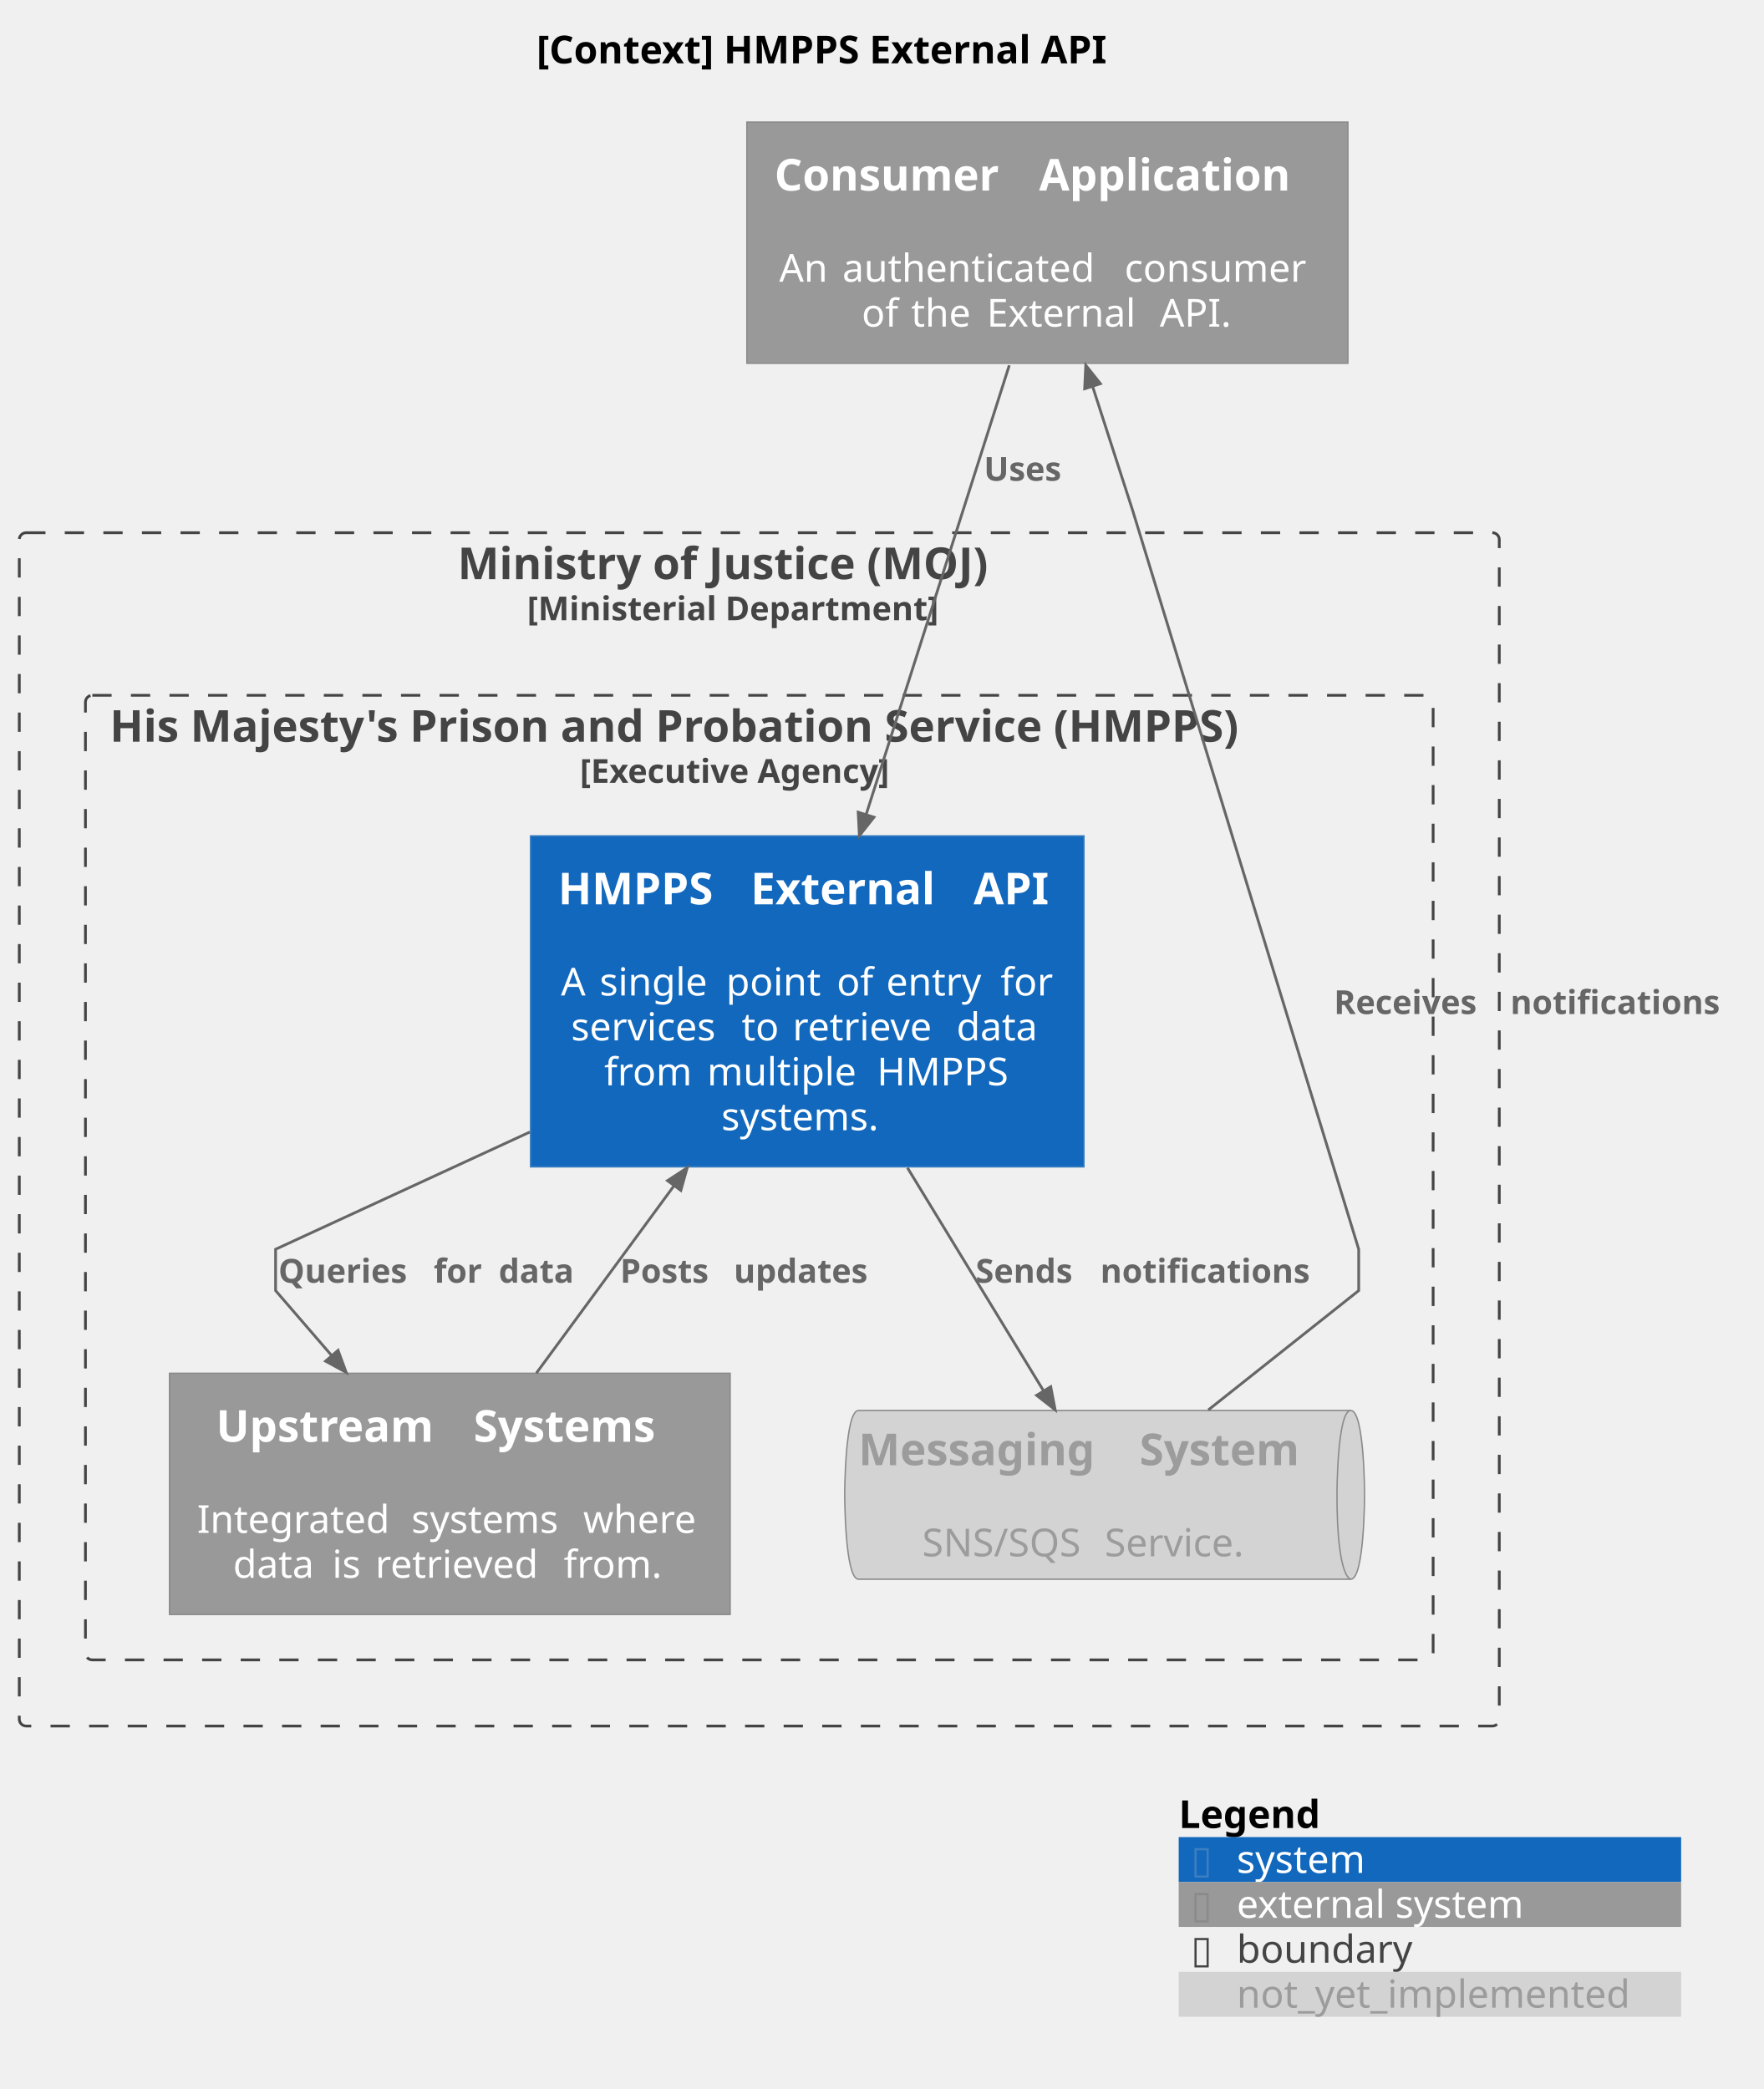
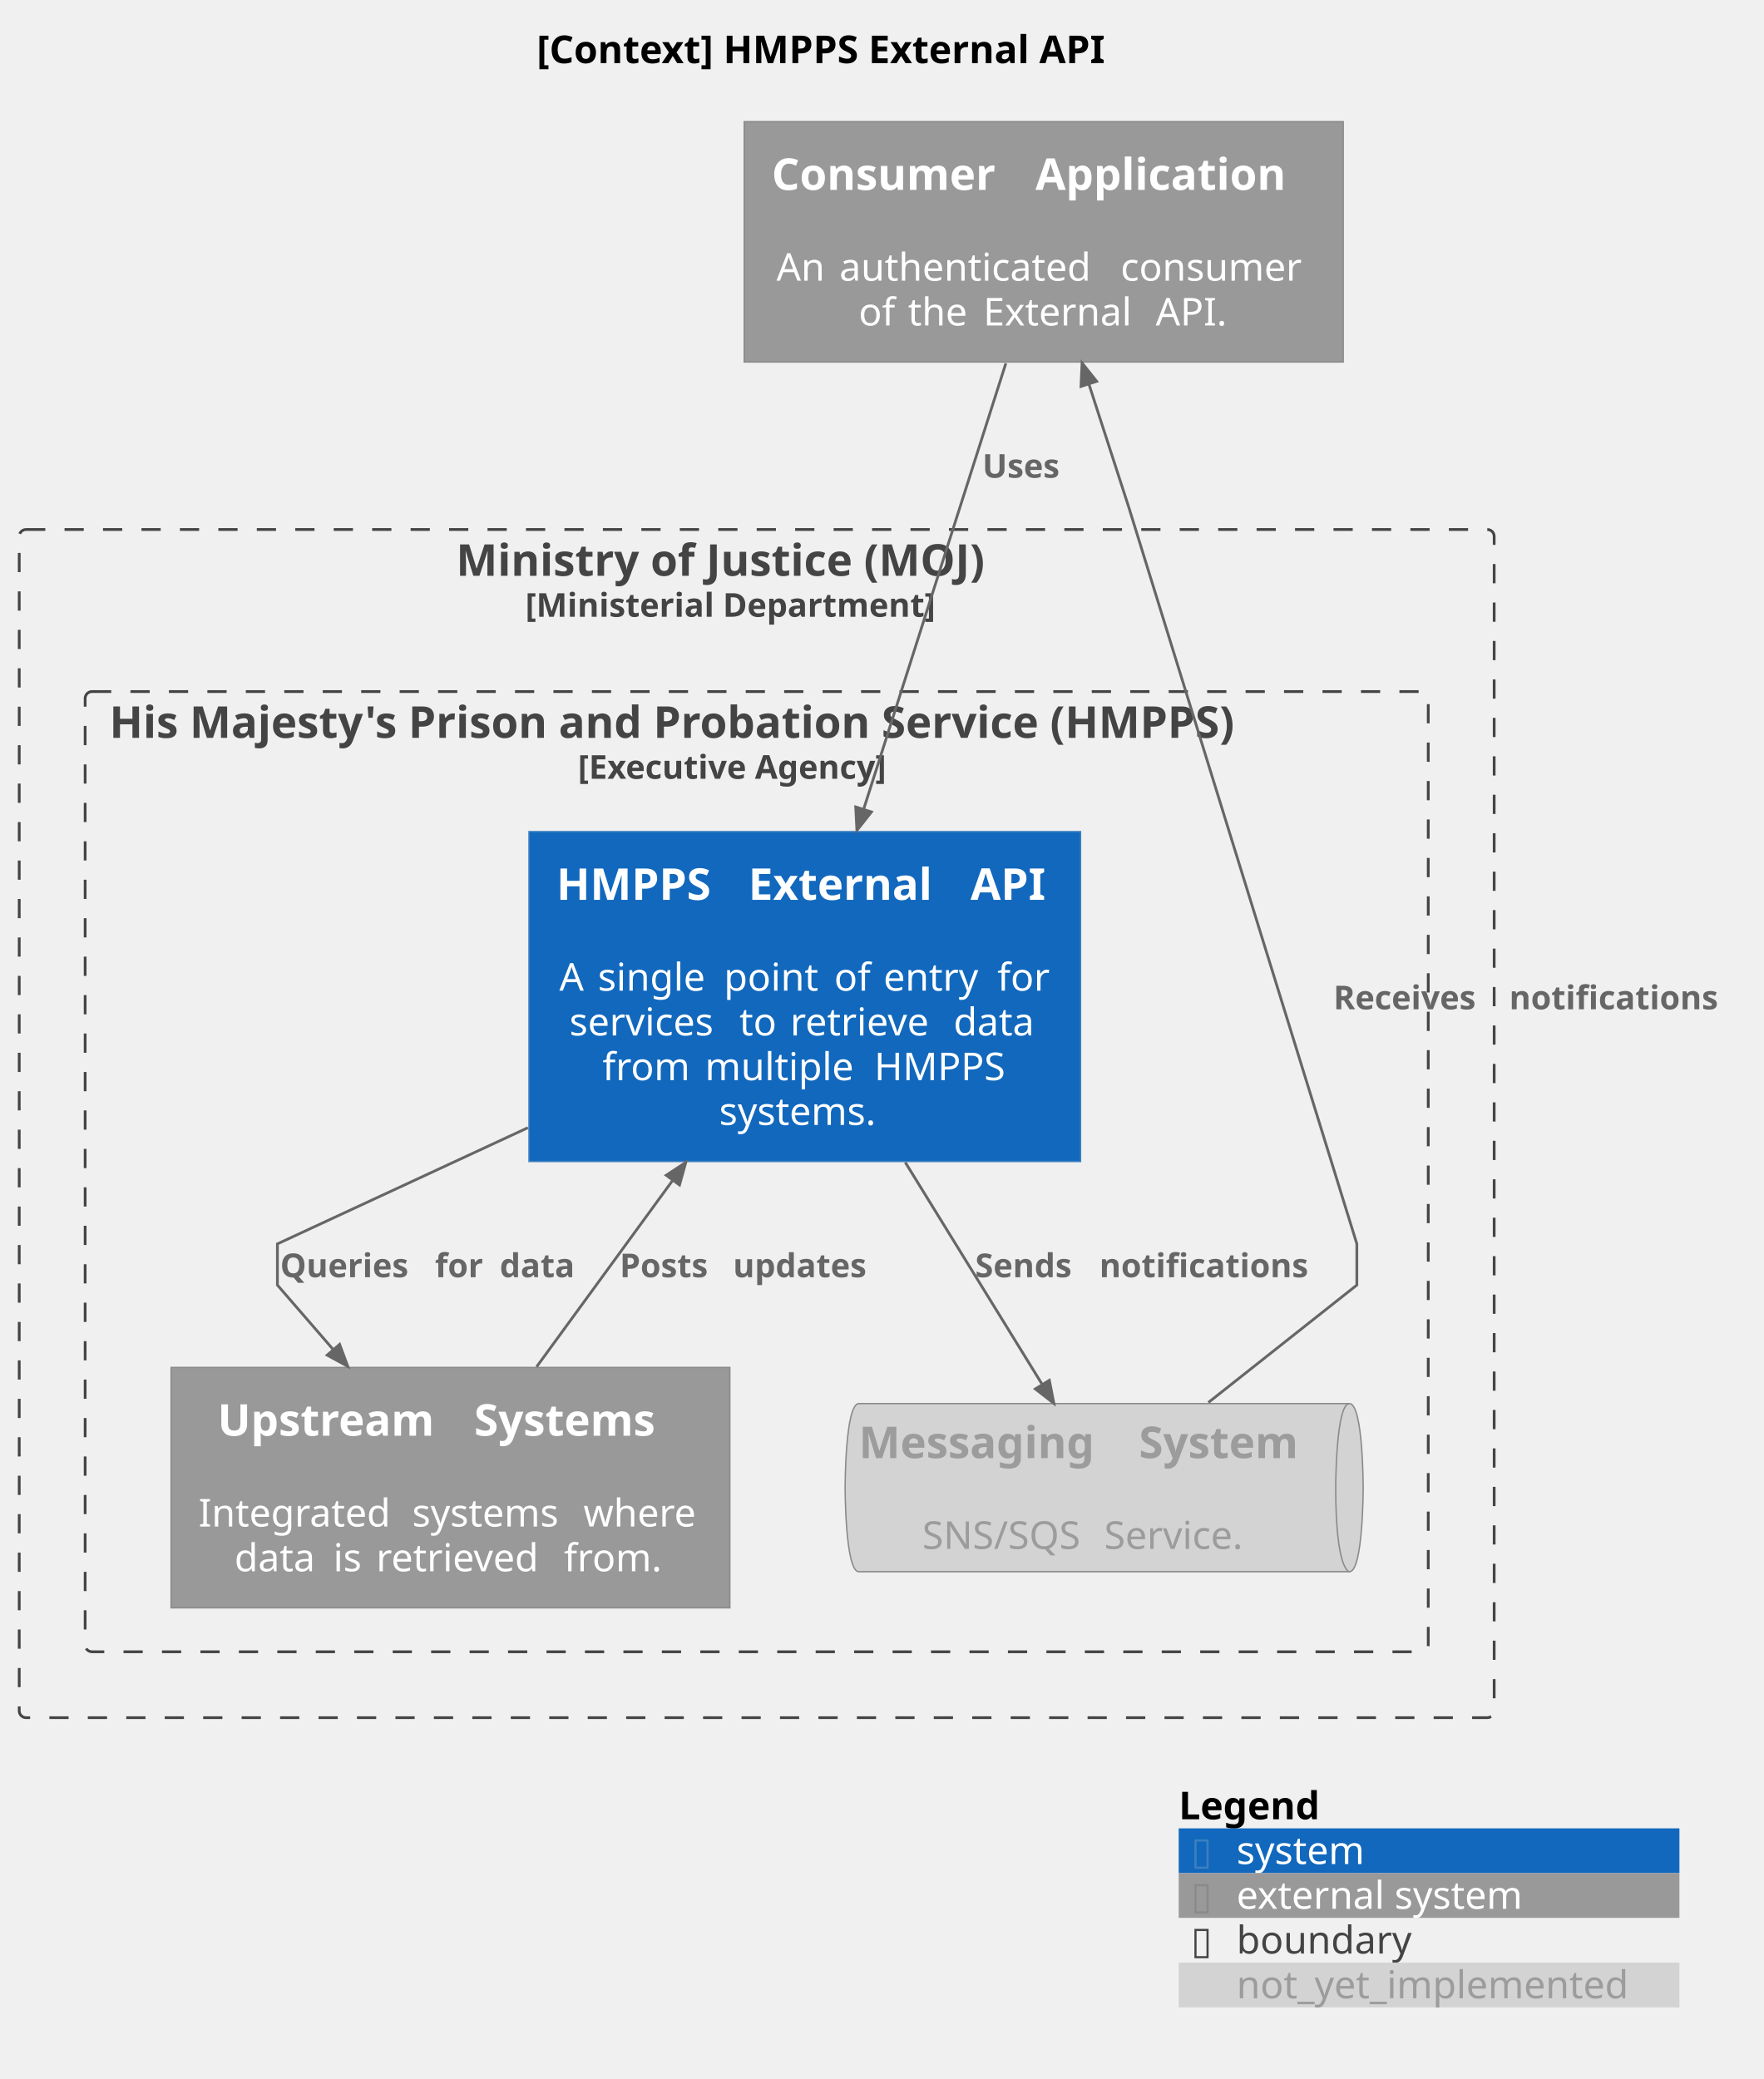
- <svg xmlns="http://www.w3.org/2000/svg" contentStyleType="text/css" data-diagram-type="DESCRIPTION" height="758px" preserveAspectRatio="none" style="width:640px;height:758px;background:#FFFFFF;" version="1.1" viewBox="0 0 640 758" width="640px" zoomAndPan="magnify">
+ <svg xmlns="http://www.w3.org/2000/svg" contentStyleType="text/css" data-diagram-type="DESCRIPTION" height="757px" preserveAspectRatio="none" style="width:642px;height:757px;background:#FFFFFF;" version="1.1" viewBox="0 0 642 757" width="642px" zoomAndPan="magnify">
  <defs />
  <g>
-     <text fill="#000000" font-family="sans-serif" font-size="14" font-weight="bold" lengthAdjust="spacing" textLength="237.644" x="194.671" y="22.995">[Context] HMPPS External API</text>
+     <text fill="#000000" font-family="sans-serif" font-size="14" font-weight="bold" lengthAdjust="spacing" textLength="237.644" x="195.401" y="22.995">[Context] HMPPS External API</text>
    <g class="cluster" data-entity="moj" data-source-line="1690" data-uid="ent0003" id="cluster_moj">
-       <rect fill="none" height="433" rx="2.5" ry="2.5" style="stroke:#444444;stroke-width:1;stroke-dasharray:7.0,7.0;" width="537" x="7" y="193.297" />
-       <text fill="#444444" font-family="sans-serif" font-size="16" font-weight="bold" lengthAdjust="spacing" textLength="218.875" x="166.062" y="210.148">Ministry of Justice (MOJ)</text>
-       <text fill="#444444" font-family="sans-serif" font-size="12" font-weight="bold" lengthAdjust="spacing" textLength="168.481" x="191.26" y="225.06">[Ministerial Department]</text>
+       <rect fill="none" height="432.63" rx="2.5" ry="2.5" style="stroke:#444444;stroke-width:1;stroke-dasharray:7.0,7.0;" width="537" x="7" y="192.807" />
+       <text fill="#444444" font-family="sans-serif" font-size="16" font-weight="bold" lengthAdjust="spacing" textLength="218.875" x="166.062" y="209.658">Ministry of Justice (MOJ)</text>
+       <text fill="#444444" font-family="sans-serif" font-size="12" font-weight="bold" lengthAdjust="spacing" textLength="168.481" x="191.26" y="224.571">[Ministerial Department]</text>
    </g>
    <g class="cluster" data-entity="hmpps" data-source-line="1690" data-uid="ent0004" id="cluster_hmpps">
-       <rect fill="none" height="350" rx="2.5" ry="2.5" style="stroke:#444444;stroke-width:1;stroke-dasharray:7.0,7.0;" width="489" x="31" y="252.297" />
-       <text fill="#444444" font-family="sans-serif" font-size="16" font-weight="bold" lengthAdjust="spacing" textLength="471.352" x="39.824" y="269.148">His Majesty's Prison and Probation Service (HMPPS)</text>
-       <text fill="#444444" font-family="sans-serif" font-size="12" font-weight="bold" lengthAdjust="spacing" textLength="130.184" x="210.408" y="284.06">[Executive Agency]</text>
+       <rect fill="none" height="349.63" rx="2.5" ry="2.5" style="stroke:#444444;stroke-width:1;stroke-dasharray:7.0,7.0;" width="489" x="31" y="251.807" />
+       <text fill="#444444" font-family="sans-serif" font-size="16" font-weight="bold" lengthAdjust="spacing" textLength="471.352" x="39.824" y="268.658">His Majesty's Prison and Probation Service (HMPPS)</text>
+       <text fill="#444444" font-family="sans-serif" font-size="12" font-weight="bold" lengthAdjust="spacing" textLength="130.184" x="210.408" y="283.57">[Executive Agency]</text>
    </g>
    <g class="entity" data-entity="hmpps_integration_api" data-source-line="404" data-uid="ent0005" id="entity_hmpps_integration_api">
-       <rect fill="#1168BD" height="120.109" style="stroke:#3C7FC0;stroke-width:0.5;" width="200.805" x="192.5" y="303.297" />
-       <text fill="#FFFFFF" font-family="sans-serif" font-size="16" font-weight="bold" lengthAdjust="spacing" textLength="64.289" x="202.5" y="328.148">HMPPS</text>
-       <text fill="#FFFFFF" font-family="sans-serif" font-size="16" font-weight="bold" lengthAdjust="spacing" textLength="5.57" x="266.789" y="328.148"> </text>
-       <text fill="#FFFFFF" font-family="sans-serif" font-size="16" font-weight="bold" lengthAdjust="spacing" textLength="75.312" x="272.359" y="328.148">External</text>
-       <text fill="#FFFFFF" font-family="sans-serif" font-size="16" font-weight="bold" lengthAdjust="spacing" textLength="5.57" x="347.672" y="328.148"> </text>
-       <text fill="#FFFFFF" font-family="sans-serif" font-size="16" font-weight="bold" lengthAdjust="spacing" textLength="30.062" x="353.242" y="328.148">API</text>
-       <text fill="#FFFFFF" font-family="sans-serif" font-size="14" lengthAdjust="spacing" textLength="4.45" x="290.677" y="344.917"> </text>
-       <text fill="#FFFFFF" font-family="sans-serif" font-size="14" lengthAdjust="spacing" textLength="9.577" x="203.533" y="361.214">A</text>
-       <text fill="#FFFFFF" font-family="sans-serif" font-size="14" lengthAdjust="spacing" textLength="4.45" x="213.11" y="361.214"> </text>
-       <text fill="#FFFFFF" font-family="sans-serif" font-size="14" lengthAdjust="spacing" textLength="41.446" x="217.56" y="361.214">single</text>
-       <text fill="#FFFFFF" font-family="sans-serif" font-size="14" lengthAdjust="spacing" textLength="4.45" x="259.006" y="361.214"> </text>
-       <text fill="#FFFFFF" font-family="sans-serif" font-size="14" lengthAdjust="spacing" textLength="35.704" x="263.457" y="361.214">point</text>
-       <text fill="#FFFFFF" font-family="sans-serif" font-size="14" lengthAdjust="spacing" textLength="4.45" x="299.161" y="361.214"> </text>
-       <text fill="#FFFFFF" font-family="sans-serif" font-size="14" lengthAdjust="spacing" textLength="13.494" x="303.611" y="361.214">of</text>
-       <text fill="#FFFFFF" font-family="sans-serif" font-size="14" lengthAdjust="spacing" textLength="4.45" x="317.105" y="361.214"> </text>
-       <text fill="#FFFFFF" font-family="sans-serif" font-size="14" lengthAdjust="spacing" textLength="37.017" x="321.555" y="361.214">entry</text>
-       <text fill="#FFFFFF" font-family="sans-serif" font-size="14" lengthAdjust="spacing" textLength="4.45" x="358.572" y="361.214"> </text>
-       <text fill="#FFFFFF" font-family="sans-serif" font-size="14" lengthAdjust="spacing" textLength="19.25" x="363.022" y="361.214">for</text>
-       <text fill="#FFFFFF" font-family="sans-serif" font-size="14" lengthAdjust="spacing" textLength="57.442" x="207.204" y="377.511">services</text>
-       <text fill="#FFFFFF" font-family="sans-serif" font-size="14" lengthAdjust="spacing" textLength="4.45" x="264.646" y="377.511"> </text>
-       <text fill="#FFFFFF" font-family="sans-serif" font-size="14" lengthAdjust="spacing" textLength="14.055" x="269.096" y="377.511">to</text>
-       <text fill="#FFFFFF" font-family="sans-serif" font-size="14" lengthAdjust="spacing" textLength="4.45" x="283.151" y="377.511"> </text>
-       <text fill="#FFFFFF" font-family="sans-serif" font-size="14" lengthAdjust="spacing" textLength="55.016" x="287.601" y="377.511">retrieve</text>
-       <text fill="#FFFFFF" font-family="sans-serif" font-size="14" lengthAdjust="spacing" textLength="4.45" x="342.617" y="377.511"> </text>
-       <text fill="#FFFFFF" font-family="sans-serif" font-size="14" lengthAdjust="spacing" textLength="31.534" x="347.067" y="377.511">data</text>
-       <text fill="#FFFFFF" font-family="sans-serif" font-size="14" lengthAdjust="spacing" textLength="32.888" x="219.235" y="393.808">from</text>
-       <text fill="#FFFFFF" font-family="sans-serif" font-size="14" lengthAdjust="spacing" textLength="4.45" x="252.123" y="393.808"> </text>
-       <text fill="#FFFFFF" font-family="sans-serif" font-size="14" lengthAdjust="spacing" textLength="57.169" x="256.573" y="393.808">multiple</text>
-       <text fill="#FFFFFF" font-family="sans-serif" font-size="14" lengthAdjust="spacing" textLength="4.45" x="313.742" y="393.808"> </text>
-       <text fill="#FFFFFF" font-family="sans-serif" font-size="14" lengthAdjust="spacing" textLength="48.378" x="318.192" y="393.808">HMPPS</text>
-       <text fill="#FFFFFF" font-family="sans-serif" font-size="14" lengthAdjust="spacing" textLength="62.357" x="261.724" y="410.104">systems.</text>
+       <rect fill="#1168BD" height="120.109" style="stroke:#3C7FC0;stroke-width:0.5;" width="200.805" x="192.6" y="302.807" />
+       <text fill="#FFFFFF" font-family="sans-serif" font-size="16" font-weight="bold" lengthAdjust="spacing" textLength="64.289" x="202.6" y="327.658">HMPPS</text>
+       <text fill="#FFFFFF" font-family="sans-serif" font-size="16" font-weight="bold" lengthAdjust="spacing" textLength="5.57" x="266.889" y="327.658"> </text>
+       <text fill="#FFFFFF" font-family="sans-serif" font-size="16" font-weight="bold" lengthAdjust="spacing" textLength="75.312" x="272.459" y="327.658">External</text>
+       <text fill="#FFFFFF" font-family="sans-serif" font-size="16" font-weight="bold" lengthAdjust="spacing" textLength="5.57" x="347.772" y="327.658"> </text>
+       <text fill="#FFFFFF" font-family="sans-serif" font-size="16" font-weight="bold" lengthAdjust="spacing" textLength="30.062" x="353.342" y="327.658">API</text>
+       <text fill="#FFFFFF" font-family="sans-serif" font-size="14" lengthAdjust="spacing" textLength="4.45" x="290.777" y="344.427"> </text>
+       <text fill="#FFFFFF" font-family="sans-serif" font-size="14" lengthAdjust="spacing" textLength="9.577" x="203.633" y="360.724">A</text>
+       <text fill="#FFFFFF" font-family="sans-serif" font-size="14" lengthAdjust="spacing" textLength="4.45" x="213.21" y="360.724"> </text>
+       <text fill="#FFFFFF" font-family="sans-serif" font-size="14" lengthAdjust="spacing" textLength="41.446" x="217.66" y="360.724">single</text>
+       <text fill="#FFFFFF" font-family="sans-serif" font-size="14" lengthAdjust="spacing" textLength="4.45" x="259.106" y="360.724"> </text>
+       <text fill="#FFFFFF" font-family="sans-serif" font-size="14" lengthAdjust="spacing" textLength="35.704" x="263.557" y="360.724">point</text>
+       <text fill="#FFFFFF" font-family="sans-serif" font-size="14" lengthAdjust="spacing" textLength="4.45" x="299.261" y="360.724"> </text>
+       <text fill="#FFFFFF" font-family="sans-serif" font-size="14" lengthAdjust="spacing" textLength="13.494" x="303.711" y="360.724">of</text>
+       <text fill="#FFFFFF" font-family="sans-serif" font-size="14" lengthAdjust="spacing" textLength="4.45" x="317.205" y="360.724"> </text>
+       <text fill="#FFFFFF" font-family="sans-serif" font-size="14" lengthAdjust="spacing" textLength="37.017" x="321.655" y="360.724">entry</text>
+       <text fill="#FFFFFF" font-family="sans-serif" font-size="14" lengthAdjust="spacing" textLength="4.45" x="358.672" y="360.724"> </text>
+       <text fill="#FFFFFF" font-family="sans-serif" font-size="14" lengthAdjust="spacing" textLength="19.25" x="363.122" y="360.724">for</text>
+       <text fill="#FFFFFF" font-family="sans-serif" font-size="14" lengthAdjust="spacing" textLength="57.442" x="207.304" y="377.021">services</text>
+       <text fill="#FFFFFF" font-family="sans-serif" font-size="14" lengthAdjust="spacing" textLength="4.45" x="264.746" y="377.021"> </text>
+       <text fill="#FFFFFF" font-family="sans-serif" font-size="14" lengthAdjust="spacing" textLength="14.055" x="269.196" y="377.021">to</text>
+       <text fill="#FFFFFF" font-family="sans-serif" font-size="14" lengthAdjust="spacing" textLength="4.45" x="283.251" y="377.021"> </text>
+       <text fill="#FFFFFF" font-family="sans-serif" font-size="14" lengthAdjust="spacing" textLength="55.016" x="287.701" y="377.021">retrieve</text>
+       <text fill="#FFFFFF" font-family="sans-serif" font-size="14" lengthAdjust="spacing" textLength="4.45" x="342.717" y="377.021"> </text>
+       <text fill="#FFFFFF" font-family="sans-serif" font-size="14" lengthAdjust="spacing" textLength="31.534" x="347.167" y="377.021">data</text>
+       <text fill="#FFFFFF" font-family="sans-serif" font-size="14" lengthAdjust="spacing" textLength="32.888" x="219.335" y="393.318">from</text>
+       <text fill="#FFFFFF" font-family="sans-serif" font-size="14" lengthAdjust="spacing" textLength="4.45" x="252.223" y="393.318"> </text>
+       <text fill="#FFFFFF" font-family="sans-serif" font-size="14" lengthAdjust="spacing" textLength="57.169" x="256.673" y="393.318">multiple</text>
+       <text fill="#FFFFFF" font-family="sans-serif" font-size="14" lengthAdjust="spacing" textLength="4.45" x="313.842" y="393.318"> </text>
+       <text fill="#FFFFFF" font-family="sans-serif" font-size="14" lengthAdjust="spacing" textLength="48.378" x="318.292" y="393.318">HMPPS</text>
+       <text fill="#FFFFFF" font-family="sans-serif" font-size="14" lengthAdjust="spacing" textLength="62.357" x="261.824" y="409.615">systems.</text>
    </g>
    <g class="entity" data-entity="messaging" data-source-line="429" data-uid="ent0006" id="entity_messaging">
-       <path d="M311.5,511.797 L490.117,511.797 C495.117,511.797 495.117,542.406 495.117,542.406 C495.117,542.406 495.117,573.016 490.117,573.016 L311.5,573.016 C306.5,573.016 306.5,542.406 306.5,542.406 C306.5,542.406 306.5,511.797 311.5,511.797" fill="#D3D3D3" style="stroke:#8A8A8A;stroke-width:0.5;" />
-       <path d="M490.117,511.797 C485.117,511.797 485.117,542.406 485.117,542.406 C485.117,573.016 490.117,573.016 490.117,573.016" fill="none" style="stroke:#8A8A8A;stroke-width:0.5;" />
-       <text fill="#9C9C9C" font-family="sans-serif" font-size="16" font-weight="bold" lengthAdjust="spacing" textLength="96.398" x="311.5" y="531.648">Messaging</text>
-       <text fill="#9C9C9C" font-family="sans-serif" font-size="16" font-weight="bold" lengthAdjust="spacing" textLength="5.57" x="407.898" y="531.648"> </text>
-       <text fill="#9C9C9C" font-family="sans-serif" font-size="16" font-weight="bold" lengthAdjust="spacing" textLength="66.648" x="413.469" y="531.648">System</text>
-       <text fill="#9C9C9C" font-family="sans-serif" font-size="14" lengthAdjust="spacing" textLength="4.45" x="393.584" y="548.417"> </text>
-       <text fill="#9C9C9C" font-family="sans-serif" font-size="14" lengthAdjust="spacing" textLength="61.756" x="334.61" y="564.714">SNS/SQS</text>
-       <text fill="#9C9C9C" font-family="sans-serif" font-size="14" lengthAdjust="spacing" textLength="4.45" x="396.366" y="564.714"> </text>
-       <text fill="#9C9C9C" font-family="sans-serif" font-size="14" lengthAdjust="spacing" textLength="56.191" x="400.816" y="564.714">Service.</text>
+       <path d="M312.69,511.067 L491.307,511.067 C496.307,511.067 496.307,541.676 496.307,541.676 C496.307,541.676 496.307,572.286 491.307,572.286 L312.69,572.286 C307.69,572.286 307.69,541.676 307.69,541.676 C307.69,541.676 307.69,511.067 312.69,511.067" fill="#D3D3D3" style="stroke:#8A8A8A;stroke-width:0.5;" />
+       <path d="M491.307,511.067 C486.307,511.067 486.307,541.676 486.307,541.676 C486.307,572.286 491.307,572.286 491.307,572.286" fill="none" style="stroke:#8A8A8A;stroke-width:0.5;" />
+       <text fill="#9C9C9C" font-family="sans-serif" font-size="16" font-weight="bold" lengthAdjust="spacing" textLength="96.398" x="312.69" y="530.918">Messaging</text>
+       <text fill="#9C9C9C" font-family="sans-serif" font-size="16" font-weight="bold" lengthAdjust="spacing" textLength="5.57" x="409.088" y="530.918"> </text>
+       <text fill="#9C9C9C" font-family="sans-serif" font-size="16" font-weight="bold" lengthAdjust="spacing" textLength="66.648" x="414.659" y="530.918">System</text>
+       <text fill="#9C9C9C" font-family="sans-serif" font-size="14" lengthAdjust="spacing" textLength="4.45" x="394.774" y="547.687"> </text>
+       <text fill="#9C9C9C" font-family="sans-serif" font-size="14" lengthAdjust="spacing" textLength="61.756" x="335.8" y="563.984">SNS/SQS</text>
+       <text fill="#9C9C9C" font-family="sans-serif" font-size="14" lengthAdjust="spacing" textLength="4.45" x="397.556" y="563.984"> </text>
+       <text fill="#9C9C9C" font-family="sans-serif" font-size="14" lengthAdjust="spacing" textLength="56.191" x="402.006" y="563.984">Service.</text>
    </g>
    <g class="entity" data-entity="upstream" data-source-line="419" data-uid="ent0007" id="entity_upstream">
-       <rect fill="#999999" height="87.516" style="stroke:#8A8A8A;stroke-width:0.5;" width="203.429" x="61.5" y="498.297" />
-       <text fill="#FFFFFF" font-family="sans-serif" font-size="16" font-weight="bold" lengthAdjust="spacing" textLength="87.828" x="78.429" y="523.148">Upstream</text>
-       <text fill="#FFFFFF" font-family="sans-serif" font-size="16" font-weight="bold" lengthAdjust="spacing" textLength="5.57" x="166.257" y="523.148"> </text>
-       <text fill="#FFFFFF" font-family="sans-serif" font-size="16" font-weight="bold" lengthAdjust="spacing" textLength="76.172" x="171.828" y="523.148">Systems</text>
-       <text fill="#FFFFFF" font-family="sans-serif" font-size="14" lengthAdjust="spacing" textLength="4.45" x="160.989" y="539.917"> </text>
-       <text fill="#FFFFFF" font-family="sans-serif" font-size="14" lengthAdjust="spacing" textLength="73.315" x="71.5" y="556.214">Integrated</text>
-       <text fill="#FFFFFF" font-family="sans-serif" font-size="14" lengthAdjust="spacing" textLength="4.45" x="144.815" y="556.214"> </text>
-       <text fill="#FFFFFF" font-family="sans-serif" font-size="14" lengthAdjust="spacing" textLength="57.907" x="149.266" y="556.214">systems</text>
-       <text fill="#FFFFFF" font-family="sans-serif" font-size="14" lengthAdjust="spacing" textLength="4.45" x="207.173" y="556.214"> </text>
-       <text fill="#FFFFFF" font-family="sans-serif" font-size="14" lengthAdjust="spacing" textLength="43.306" x="211.623" y="556.214">where</text>
-       <text fill="#FFFFFF" font-family="sans-serif" font-size="14" lengthAdjust="spacing" textLength="31.534" x="84.56" y="572.511">data</text>
-       <text fill="#FFFFFF" font-family="sans-serif" font-size="14" lengthAdjust="spacing" textLength="4.45" x="116.094" y="572.511"> </text>
-       <text fill="#FFFFFF" font-family="sans-serif" font-size="14" lengthAdjust="spacing" textLength="11.184" x="120.544" y="572.511">is</text>
-       <text fill="#FFFFFF" font-family="sans-serif" font-size="14" lengthAdjust="spacing" textLength="4.45" x="131.728" y="572.511"> </text>
-       <text fill="#FFFFFF" font-family="sans-serif" font-size="14" lengthAdjust="spacing" textLength="63.902" x="136.178" y="572.511">retrieved</text>
-       <text fill="#FFFFFF" font-family="sans-serif" font-size="14" lengthAdjust="spacing" textLength="4.45" x="200.081" y="572.511"> </text>
-       <text fill="#FFFFFF" font-family="sans-serif" font-size="14" lengthAdjust="spacing" textLength="37.338" x="204.531" y="572.511">from.</text>
+       <rect fill="#999999" height="87.516" style="stroke:#8A8A8A;stroke-width:0.5;" width="203.429" x="62.29" y="497.917" />
+       <text fill="#FFFFFF" font-family="sans-serif" font-size="16" font-weight="bold" lengthAdjust="spacing" textLength="87.828" x="79.219" y="522.768">Upstream</text>
+       <text fill="#FFFFFF" font-family="sans-serif" font-size="16" font-weight="bold" lengthAdjust="spacing" textLength="5.57" x="167.047" y="522.768"> </text>
+       <text fill="#FFFFFF" font-family="sans-serif" font-size="16" font-weight="bold" lengthAdjust="spacing" textLength="76.172" x="172.618" y="522.768">Systems</text>
+       <text fill="#FFFFFF" font-family="sans-serif" font-size="14" lengthAdjust="spacing" textLength="4.45" x="161.779" y="539.537"> </text>
+       <text fill="#FFFFFF" font-family="sans-serif" font-size="14" lengthAdjust="spacing" textLength="73.315" x="72.29" y="555.834">Integrated</text>
+       <text fill="#FFFFFF" font-family="sans-serif" font-size="14" lengthAdjust="spacing" textLength="4.45" x="145.605" y="555.834"> </text>
+       <text fill="#FFFFFF" font-family="sans-serif" font-size="14" lengthAdjust="spacing" textLength="57.907" x="150.056" y="555.834">systems</text>
+       <text fill="#FFFFFF" font-family="sans-serif" font-size="14" lengthAdjust="spacing" textLength="4.45" x="207.963" y="555.834"> </text>
+       <text fill="#FFFFFF" font-family="sans-serif" font-size="14" lengthAdjust="spacing" textLength="43.306" x="212.413" y="555.834">where</text>
+       <text fill="#FFFFFF" font-family="sans-serif" font-size="14" lengthAdjust="spacing" textLength="31.534" x="85.35" y="572.131">data</text>
+       <text fill="#FFFFFF" font-family="sans-serif" font-size="14" lengthAdjust="spacing" textLength="4.45" x="116.884" y="572.131"> </text>
+       <text fill="#FFFFFF" font-family="sans-serif" font-size="14" lengthAdjust="spacing" textLength="11.184" x="121.334" y="572.131">is</text>
+       <text fill="#FFFFFF" font-family="sans-serif" font-size="14" lengthAdjust="spacing" textLength="4.45" x="132.518" y="572.131"> </text>
+       <text fill="#FFFFFF" font-family="sans-serif" font-size="14" lengthAdjust="spacing" textLength="63.902" x="136.968" y="572.131">retrieved</text>
+       <text fill="#FFFFFF" font-family="sans-serif" font-size="14" lengthAdjust="spacing" textLength="4.45" x="200.871" y="572.131"> </text>
+       <text fill="#FFFFFF" font-family="sans-serif" font-size="14" lengthAdjust="spacing" textLength="37.338" x="205.321" y="572.131">from.</text>
    </g>
    <g class="entity" data-entity="consumer" data-source-line="419" data-uid="ent0002" id="entity_consumer">
-       <rect fill="#999999" height="87.516" style="stroke:#8A8A8A;stroke-width:0.5;" width="218.078" x="271" y="44.297" />
-       <text fill="#FFFFFF" font-family="sans-serif" font-size="16" font-weight="bold" lengthAdjust="spacing" textLength="90.453" x="281" y="69.148">Consumer</text>
-       <text fill="#FFFFFF" font-family="sans-serif" font-size="16" font-weight="bold" lengthAdjust="spacing" textLength="5.57" x="371.453" y="69.148"> </text>
-       <text fill="#FFFFFF" font-family="sans-serif" font-size="16" font-weight="bold" lengthAdjust="spacing" textLength="102.055" x="377.023" y="69.148">Application</text>
-       <text fill="#FFFFFF" font-family="sans-serif" font-size="14" lengthAdjust="spacing" textLength="4.45" x="377.814" y="85.917"> </text>
-       <text fill="#FFFFFF" font-family="sans-serif" font-size="14" lengthAdjust="spacing" textLength="18.45" x="282.736" y="102.214">An</text>
-       <text fill="#FFFFFF" font-family="sans-serif" font-size="14" lengthAdjust="spacing" textLength="4.45" x="301.187" y="102.214"> </text>
-       <text fill="#FFFFFF" font-family="sans-serif" font-size="14" lengthAdjust="spacing" textLength="97.945" x="305.637" y="102.214">authenticated</text>
-       <text fill="#FFFFFF" font-family="sans-serif" font-size="14" lengthAdjust="spacing" textLength="4.45" x="403.582" y="102.214"> </text>
-       <text fill="#FFFFFF" font-family="sans-serif" font-size="14" lengthAdjust="spacing" textLength="69.31" x="408.032" y="102.214">consumer</text>
-       <text fill="#FFFFFF" font-family="sans-serif" font-size="14" lengthAdjust="spacing" textLength="13.494" x="312.664" y="118.511">of</text>
-       <text fill="#FFFFFF" font-family="sans-serif" font-size="14" lengthAdjust="spacing" textLength="4.45" x="326.158" y="118.511"> </text>
-       <text fill="#FFFFFF" font-family="sans-serif" font-size="14" lengthAdjust="spacing" textLength="22.976" x="330.608" y="118.511">the</text>
-       <text fill="#FFFFFF" font-family="sans-serif" font-size="14" lengthAdjust="spacing" textLength="4.45" x="353.584" y="118.511"> </text>
-       <text fill="#FFFFFF" font-family="sans-serif" font-size="14" lengthAdjust="spacing" textLength="58.331" x="358.034" y="118.511">External</text>
-       <text fill="#FFFFFF" font-family="sans-serif" font-size="14" lengthAdjust="spacing" textLength="4.45" x="416.365" y="118.511"> </text>
-       <text fill="#FFFFFF" font-family="sans-serif" font-size="14" lengthAdjust="spacing" textLength="26.599" x="420.815" y="118.511">API.</text>
+       <rect fill="#999999" height="87.516" style="stroke:#8A8A8A;stroke-width:0.5;" width="218.078" x="270.96" y="44.297" />
+       <text fill="#FFFFFF" font-family="sans-serif" font-size="16" font-weight="bold" lengthAdjust="spacing" textLength="90.453" x="280.96" y="69.148">Consumer</text>
+       <text fill="#FFFFFF" font-family="sans-serif" font-size="16" font-weight="bold" lengthAdjust="spacing" textLength="5.57" x="371.413" y="69.148"> </text>
+       <text fill="#FFFFFF" font-family="sans-serif" font-size="16" font-weight="bold" lengthAdjust="spacing" textLength="102.055" x="376.983" y="69.148">Application</text>
+       <text fill="#FFFFFF" font-family="sans-serif" font-size="14" lengthAdjust="spacing" textLength="4.45" x="377.774" y="85.917"> </text>
+       <text fill="#FFFFFF" font-family="sans-serif" font-size="14" lengthAdjust="spacing" textLength="18.45" x="282.696" y="102.214">An</text>
+       <text fill="#FFFFFF" font-family="sans-serif" font-size="14" lengthAdjust="spacing" textLength="4.45" x="301.147" y="102.214"> </text>
+       <text fill="#FFFFFF" font-family="sans-serif" font-size="14" lengthAdjust="spacing" textLength="97.945" x="305.597" y="102.214">authenticated</text>
+       <text fill="#FFFFFF" font-family="sans-serif" font-size="14" lengthAdjust="spacing" textLength="4.45" x="403.542" y="102.214"> </text>
+       <text fill="#FFFFFF" font-family="sans-serif" font-size="14" lengthAdjust="spacing" textLength="69.31" x="407.992" y="102.214">consumer</text>
+       <text fill="#FFFFFF" font-family="sans-serif" font-size="14" lengthAdjust="spacing" textLength="13.494" x="312.624" y="118.511">of</text>
+       <text fill="#FFFFFF" font-family="sans-serif" font-size="14" lengthAdjust="spacing" textLength="4.45" x="326.118" y="118.511"> </text>
+       <text fill="#FFFFFF" font-family="sans-serif" font-size="14" lengthAdjust="spacing" textLength="22.976" x="330.568" y="118.511">the</text>
+       <text fill="#FFFFFF" font-family="sans-serif" font-size="14" lengthAdjust="spacing" textLength="4.45" x="353.544" y="118.511"> </text>
+       <text fill="#FFFFFF" font-family="sans-serif" font-size="14" lengthAdjust="spacing" textLength="58.331" x="357.994" y="118.511">External</text>
+       <text fill="#FFFFFF" font-family="sans-serif" font-size="14" lengthAdjust="spacing" textLength="4.45" x="416.325" y="118.511"> </text>
+       <text fill="#FFFFFF" font-family="sans-serif" font-size="14" lengthAdjust="spacing" textLength="26.599" x="420.775" y="118.511">API.</text>
    </g>
    <g class="link" data-entity-1="consumer" data-entity-2="hmpps_integration_api" data-source-line="1830" data-uid="lnk8" id="link_consumer_hmpps_integration_api">
-       <path d="M366.21,132.557 C351.53,178.637 330.619,244.255 314.249,295.625" fill="none" id="consumer-to-hmpps_integration_api" style="stroke:#666666;stroke-width:1;" />
-       <polygon fill="#666666" points="311.82,303.247,317.107,296.535,311.391,294.714,311.82,303.247" style="stroke:#666666;stroke-width:1;" />
-       <text fill="#666666" font-family="sans-serif" font-size="12" font-weight="bold" lengthAdjust="spacing" textLength="32.168" x="357" y="174.435">Uses</text>
+       <path d="M366.21,132.287 C351.58,178.187 330.77,243.425 314.41,294.735" fill="none" id="consumer-to-hmpps_integration_api" style="stroke:#666666;stroke-width:1;" />
+       <polygon fill="#666666" points="311.98,302.357,317.269,295.646,311.552,293.824,311.98,302.357" style="stroke:#666666;stroke-width:1;" />
+       <text fill="#666666" font-family="sans-serif" font-size="12" font-weight="bold" lengthAdjust="spacing" textLength="32.168" x="357.67" y="173.946">Uses</text>
    </g>
    <g class="link" data-entity-1="hmpps_integration_api" data-entity-2="upstream" data-source-line="1844" data-uid="lnk10" id="link_hmpps_integration_api_upstream">
-       <path d="M244.616,430.176 C226.696,454.586 211.07,475.857 194.62,498.247" fill="none" id="hmpps_integration_api-backto-upstream" style="stroke:#666666;stroke-width:1;" />
-       <polygon fill="#666666" points="249.35,423.727,242.197,428.4,247.034,431.951,249.35,423.727" style="stroke:#666666;stroke-width:1;" />
-       <text fill="#666666" font-family="sans-serif" font-size="12" font-weight="bold" lengthAdjust="spacing" textLength="37.06" x="225" y="465.435">Posts</text>
-       <text fill="#666666" font-family="sans-serif" font-size="12" font-weight="bold" lengthAdjust="spacing" textLength="4.178" x="262.06" y="465.435"> </text>
-       <text fill="#666666" font-family="sans-serif" font-size="12" font-weight="bold" lengthAdjust="spacing" textLength="54.838" x="266.238" y="465.435">updates</text>
+       <path d="M244.974,429.699 C227.184,454.079 211.7,475.307 195.37,497.677" fill="none" id="hmpps_integration_api-backto-upstream" style="stroke:#666666;stroke-width:1;" />
+       <polygon fill="#666666" points="249.69,423.237,242.551,427.931,247.398,431.468,249.69,423.237" style="stroke:#666666;stroke-width:1;" />
+       <text fill="#666666" font-family="sans-serif" font-size="12" font-weight="bold" lengthAdjust="spacing" textLength="37.06" x="225.63" y="465.055">Posts</text>
+       <text fill="#666666" font-family="sans-serif" font-size="12" font-weight="bold" lengthAdjust="spacing" textLength="4.178" x="262.69" y="465.055"> </text>
+       <text fill="#666666" font-family="sans-serif" font-size="12" font-weight="bold" lengthAdjust="spacing" textLength="54.838" x="266.868" y="465.055">updates</text>
    </g>
    <g class="link" data-entity-1="hmpps_integration_api" data-entity-2="upstream" data-source-line="1803" data-uid="lnk14" id="link_hmpps_integration_api_upstream">
-       <path d="M192.26,410.757 C145.46,432.327 100,453.297 100,453.297 C100,453.297 100,468.297 100,468.297 C100,468.297 106.835,476.209 120.395,491.929" fill="none" id="hmpps_integration_api-to-upstream" style="stroke:#666666;stroke-width:1;" />
-       <polygon fill="#666666" points="125.62,497.987,122.666,489.97,118.123,493.889,125.62,497.987" style="stroke:#666666;stroke-width:1;" />
-       <text fill="#666666" font-family="sans-serif" font-size="12" font-weight="bold" lengthAdjust="spacing" textLength="52.195" x="101" y="465.435">Queries</text>
-       <text fill="#666666" font-family="sans-serif" font-size="12" font-weight="bold" lengthAdjust="spacing" textLength="4.178" x="153.195" y="465.435"> </text>
-       <text fill="#666666" font-family="sans-serif" font-size="12" font-weight="bold" lengthAdjust="spacing" textLength="19.383" x="157.373" y="465.435">for</text>
-       <text fill="#666666" font-family="sans-serif" font-size="12" font-weight="bold" lengthAdjust="spacing" textLength="4.178" x="176.756" y="465.435"> </text>
-       <text fill="#666666" font-family="sans-serif" font-size="12" font-weight="bold" lengthAdjust="spacing" textLength="30.521" x="180.934" y="465.435">data</text>
+       <path d="M192.22,410.607 C145.87,432.107 101,452.917 101,452.917 C101,452.917 101,467.917 101,467.917 C101,467.917 107.825,475.797 121.385,491.467" fill="none" id="hmpps_integration_api-to-upstream" style="stroke:#666666;stroke-width:1;" />
+       <polygon fill="#666666" points="126.62,497.517,123.654,489.504,119.117,493.43,126.62,497.517" style="stroke:#666666;stroke-width:1;" />
+       <text fill="#666666" font-family="sans-serif" font-size="12" font-weight="bold" lengthAdjust="spacing" textLength="52.195" x="102" y="465.055">Queries</text>
+       <text fill="#666666" font-family="sans-serif" font-size="12" font-weight="bold" lengthAdjust="spacing" textLength="4.178" x="154.195" y="465.055"> </text>
+       <text fill="#666666" font-family="sans-serif" font-size="12" font-weight="bold" lengthAdjust="spacing" textLength="19.383" x="158.373" y="465.055">for</text>
+       <text fill="#666666" font-family="sans-serif" font-size="12" font-weight="bold" lengthAdjust="spacing" textLength="4.178" x="177.756" y="465.055"> </text>
+       <text fill="#666666" font-family="sans-serif" font-size="12" font-weight="bold" lengthAdjust="spacing" textLength="30.521" x="181.934" y="465.055">data</text>
    </g>
    <g class="link" data-entity-1="hmpps_integration_api" data-entity-2="messaging" data-source-line="1803" data-uid="lnk11" id="link_hmpps_integration_api_messaging">
-       <path d="M329.26,423.727 C347.28,453.257 364.093,480.808 378.693,504.738" fill="none" id="hmpps_integration_api-to-messaging" style="stroke:#666666;stroke-width:1;" />
-       <polygon fill="#666666" points="382.86,511.567,381.254,503.175,376.132,506.3,382.86,511.567" style="stroke:#666666;stroke-width:1;" />
-       <text fill="#666666" font-family="sans-serif" font-size="12" font-weight="bold" lengthAdjust="spacing" textLength="41.057" x="354" y="465.435">Sends</text>
-       <text fill="#666666" font-family="sans-serif" font-size="12" font-weight="bold" lengthAdjust="spacing" textLength="4.178" x="395.057" y="465.435"> </text>
-       <text fill="#666666" font-family="sans-serif" font-size="12" font-weight="bold" lengthAdjust="spacing" textLength="84.961" x="399.234" y="465.435">notifications</text>
+       <path d="M329.6,423.237 C347.78,452.727 364.763,480.266 379.493,504.166" fill="none" id="hmpps_integration_api-to-messaging" style="stroke:#666666;stroke-width:1;" />
+       <polygon fill="#666666" points="383.69,510.977,382.046,502.592,376.939,505.74,383.69,510.977" style="stroke:#666666;stroke-width:1;" />
+       <text fill="#666666" font-family="sans-serif" font-size="12" font-weight="bold" lengthAdjust="spacing" textLength="41.057" x="355.03" y="465.055">Sends</text>
+       <text fill="#666666" font-family="sans-serif" font-size="12" font-weight="bold" lengthAdjust="spacing" textLength="4.178" x="396.087" y="465.055"> </text>
+       <text fill="#666666" font-family="sans-serif" font-size="12" font-weight="bold" lengthAdjust="spacing" textLength="84.961" x="400.264" y="465.055">notifications</text>
    </g>
    <g class="link" data-entity-1="consumer" data-entity-2="messaging" data-source-line="1844" data-uid="lnk13" id="link_consumer_messaging">
-       <path d="M396.419,140.14 C404.649,165.62 411,185.297 411,185.297 C411,185.297 493,453.297 493,453.297 C493,453.297 493,468.297 493,468.297 C493,468.297 463.89,491.397 438.42,511.607" fill="none" id="consumer-backto-messaging" style="stroke:#666666;stroke-width:1;" />
-       <polygon fill="#666666" points="393.96,132.527,393.564,141.062,399.274,139.218,393.96,132.527" style="stroke:#666666;stroke-width:1;" />
-       <text fill="#666666" font-family="sans-serif" font-size="12" font-weight="bold" lengthAdjust="spacing" textLength="59.848" x="484" y="367.935">Receives</text>
-       <text fill="#666666" font-family="sans-serif" font-size="12" font-weight="bold" lengthAdjust="spacing" textLength="4.178" x="543.848" y="367.935"> </text>
-       <text fill="#666666" font-family="sans-serif" font-size="12" font-weight="bold" lengthAdjust="spacing" textLength="84.961" x="548.025" y="367.935">notifications</text>
+       <path d="M396.424,139.778 C404.654,165.198 411,184.807 411,184.807 C411,184.807 494,452.917 494,452.917 C494,452.917 494,467.917 494,467.917 C494,467.917 465.29,490.627 439.95,510.667" fill="none" id="consumer-backto-messaging" style="stroke:#666666;stroke-width:1;" />
+       <polygon fill="#666666" points="393.96,132.167,393.57,140.702,399.278,138.854,393.96,132.167" style="stroke:#666666;stroke-width:1;" />
+       <text fill="#666666" font-family="sans-serif" font-size="12" font-weight="bold" lengthAdjust="spacing" textLength="59.848" x="485.46" y="367.505">Receives</text>
+       <text fill="#666666" font-family="sans-serif" font-size="12" font-weight="bold" lengthAdjust="spacing" textLength="4.178" x="545.308" y="367.505"> </text>
+       <text fill="#666666" font-family="sans-serif" font-size="12" font-weight="bold" lengthAdjust="spacing" textLength="84.961" x="549.485" y="367.505">notifications</text>
    </g>
-     <rect fill="none" height="16.297" style="stroke:none;stroke-width:1;" width="182.301" x="427.685" y="650.297" />
-     <text fill="#000000" font-family="sans-serif" font-size="14" font-weight="bold" lengthAdjust="spacing" textLength="57.921" x="427.685" y="663.292">Legend</text>
-     <text fill="#FFFFFF" font-family="sans-serif" font-size="14" lengthAdjust="spacing" textLength="4.45" x="490.481" y="663.292"> </text>
-     <rect fill="#1168BD" height="16.297" style="stroke:none;stroke-width:1;" width="182.301" x="427.685" y="666.594" />
-     <text fill="#3C7FC0" font-family="sans-serif" font-size="14" lengthAdjust="spacing" textLength="7.704" x="432.136" y="679.589">▯</text>
-     <text fill="#FFFFFF" font-family="sans-serif" font-size="14" lengthAdjust="spacing" textLength="4.45" x="439.84" y="679.589"> </text>
-     <text fill="#FFFFFF" font-family="sans-serif" font-size="14" lengthAdjust="spacing" textLength="50.613" x="448.74" y="679.589">system</text>
-     <text fill="#FFFFFF" font-family="sans-serif" font-size="14" lengthAdjust="spacing" textLength="4.45" x="503.804" y="679.589"> </text>
-     <rect fill="#999999" height="16.297" style="stroke:none;stroke-width:1;" width="182.301" x="427.685" y="682.891" />
-     <text fill="#8A8A8A" font-family="sans-serif" font-size="14" lengthAdjust="spacing" textLength="7.704" x="432.136" y="695.886">▯</text>
-     <text fill="#FFFFFF" font-family="sans-serif" font-size="14" lengthAdjust="spacing" textLength="4.45" x="439.84" y="695.886"> </text>
-     <text fill="#FFFFFF" font-family="sans-serif" font-size="14" lengthAdjust="spacing" textLength="113.162" x="448.74" y="695.886">external system</text>
-     <text fill="#FFFFFF" font-family="sans-serif" font-size="14" lengthAdjust="spacing" textLength="4.45" x="566.352" y="695.886"> </text>
-     <rect fill="none" height="16.297" style="stroke:none;stroke-width:1;" width="182.301" x="427.685" y="699.188" />
-     <text fill="#444444" font-family="sans-serif" font-size="14" lengthAdjust="spacing" textLength="7.704" x="432.136" y="712.183">▯</text>
-     <text fill="#FFFFFF" font-family="sans-serif" font-size="14" lengthAdjust="spacing" textLength="4.45" x="439.84" y="712.183"> </text>
-     <text fill="#444444" font-family="sans-serif" font-size="14" lengthAdjust="spacing" textLength="66.705" x="448.74" y="712.183">boundary</text>
-     <text fill="#FFFFFF" font-family="sans-serif" font-size="14" lengthAdjust="spacing" textLength="4.45" x="519.895" y="712.183"> </text>
-     <rect fill="#D3D3D3" height="16.297" style="stroke:none;stroke-width:1;" width="182.301" x="427.685" y="715.484" />
-     <text fill="#D3D3D3" font-family="sans-serif" font-size="14" lengthAdjust="spacing" textLength="7.704" x="432.136" y="728.48">▯</text>
-     <text fill="#FFFFFF" font-family="sans-serif" font-size="14" lengthAdjust="spacing" textLength="4.45" x="439.84" y="728.48"> </text>
-     <text fill="#9C9C9C" font-family="sans-serif" font-size="14" lengthAdjust="spacing" textLength="152.346" x="448.74" y="728.48">not_yet_implemented</text>
-     <text fill="#FFFFFF" font-family="sans-serif" font-size="14" lengthAdjust="spacing" textLength="4.45" x="605.536" y="728.48"> </text>
-     <line style="stroke:none;stroke-width:1;" x1="427.685" x2="609.986" y1="650.297" y2="650.297" />
-     <line style="stroke:none;stroke-width:1;" x1="427.685" x2="609.986" y1="666.594" y2="666.594" />
-     <line style="stroke:none;stroke-width:1;" x1="427.685" x2="609.986" y1="682.891" y2="682.891" />
-     <line style="stroke:none;stroke-width:1;" x1="427.685" x2="609.986" y1="699.188" y2="699.188" />
-     <line style="stroke:none;stroke-width:1;" x1="427.685" x2="609.986" y1="715.484" y2="715.484" />
-     <line style="stroke:none;stroke-width:1;" x1="427.685" x2="609.986" y1="731.781" y2="731.781" />
-     <line style="stroke:none;stroke-width:1;" x1="427.685" x2="427.685" y1="650.297" y2="731.781" />
-     <line style="stroke:none;stroke-width:1;" x1="609.986" x2="609.986" y1="650.297" y2="731.781" />
+     <rect fill="none" height="16.297" style="stroke:none;stroke-width:1;" width="182.301" x="429.146" y="649.437" />
+     <text fill="#000000" font-family="sans-serif" font-size="14" font-weight="bold" lengthAdjust="spacing" textLength="57.921" x="429.146" y="662.432">Legend</text>
+     <text fill="#FFFFFF" font-family="sans-serif" font-size="14" lengthAdjust="spacing" textLength="4.45" x="491.94" y="662.432"> </text>
+     <rect fill="#1168BD" height="16.297" style="stroke:none;stroke-width:1;" width="182.301" x="429.146" y="665.734" />
+     <text fill="#3C7FC0" font-family="sans-serif" font-size="14" lengthAdjust="spacing" textLength="7.704" x="433.596" y="678.729">▯</text>
+     <text fill="#FFFFFF" font-family="sans-serif" font-size="14" lengthAdjust="spacing" textLength="4.45" x="441.3" y="678.729"> </text>
+     <text fill="#FFFFFF" font-family="sans-serif" font-size="14" lengthAdjust="spacing" textLength="50.613" x="450.2" y="678.729">system</text>
+     <text fill="#FFFFFF" font-family="sans-serif" font-size="14" lengthAdjust="spacing" textLength="4.45" x="505.264" y="678.729"> </text>
+     <rect fill="#999999" height="16.297" style="stroke:none;stroke-width:1;" width="182.301" x="429.146" y="682.031" />
+     <text fill="#8A8A8A" font-family="sans-serif" font-size="14" lengthAdjust="spacing" textLength="7.704" x="433.596" y="695.026">▯</text>
+     <text fill="#FFFFFF" font-family="sans-serif" font-size="14" lengthAdjust="spacing" textLength="4.45" x="441.3" y="695.026"> </text>
+     <text fill="#FFFFFF" font-family="sans-serif" font-size="14" lengthAdjust="spacing" textLength="113.162" x="450.2" y="695.026">external system</text>
+     <text fill="#FFFFFF" font-family="sans-serif" font-size="14" lengthAdjust="spacing" textLength="4.45" x="567.812" y="695.026"> </text>
+     <rect fill="none" height="16.297" style="stroke:none;stroke-width:1;" width="182.301" x="429.146" y="698.327" />
+     <text fill="#444444" font-family="sans-serif" font-size="14" lengthAdjust="spacing" textLength="7.704" x="433.596" y="711.323">▯</text>
+     <text fill="#FFFFFF" font-family="sans-serif" font-size="14" lengthAdjust="spacing" textLength="4.45" x="441.3" y="711.323"> </text>
+     <text fill="#444444" font-family="sans-serif" font-size="14" lengthAdjust="spacing" textLength="66.705" x="450.2" y="711.323">boundary</text>
+     <text fill="#FFFFFF" font-family="sans-serif" font-size="14" lengthAdjust="spacing" textLength="4.45" x="521.356" y="711.323"> </text>
+     <rect fill="#D3D3D3" height="16.297" style="stroke:none;stroke-width:1;" width="182.301" x="429.146" y="714.624" />
+     <text fill="#D3D3D3" font-family="sans-serif" font-size="14" lengthAdjust="spacing" textLength="7.704" x="433.596" y="727.62">▯</text>
+     <text fill="#FFFFFF" font-family="sans-serif" font-size="14" lengthAdjust="spacing" textLength="4.45" x="441.3" y="727.62"> </text>
+     <text fill="#9C9C9C" font-family="sans-serif" font-size="14" lengthAdjust="spacing" textLength="152.346" x="450.2" y="727.62">not_yet_implemented</text>
+     <text fill="#FFFFFF" font-family="sans-serif" font-size="14" lengthAdjust="spacing" textLength="4.45" x="606.996" y="727.62"> </text>
+     <line style="stroke:none;stroke-width:1;" x1="429.146" x2="611.446" y1="649.437" y2="649.437" />
+     <line style="stroke:none;stroke-width:1;" x1="429.146" x2="611.446" y1="665.734" y2="665.734" />
+     <line style="stroke:none;stroke-width:1;" x1="429.146" x2="611.446" y1="682.031" y2="682.031" />
+     <line style="stroke:none;stroke-width:1;" x1="429.146" x2="611.446" y1="698.327" y2="698.327" />
+     <line style="stroke:none;stroke-width:1;" x1="429.146" x2="611.446" y1="714.624" y2="714.624" />
+     <line style="stroke:none;stroke-width:1;" x1="429.146" x2="611.446" y1="730.921" y2="730.921" />
+     <line style="stroke:none;stroke-width:1;" x1="429.146" x2="429.146" y1="649.437" y2="730.921" />
+     <line style="stroke:none;stroke-width:1;" x1="611.446" x2="611.446" y1="649.437" y2="730.921" />
  </g>
</svg>
